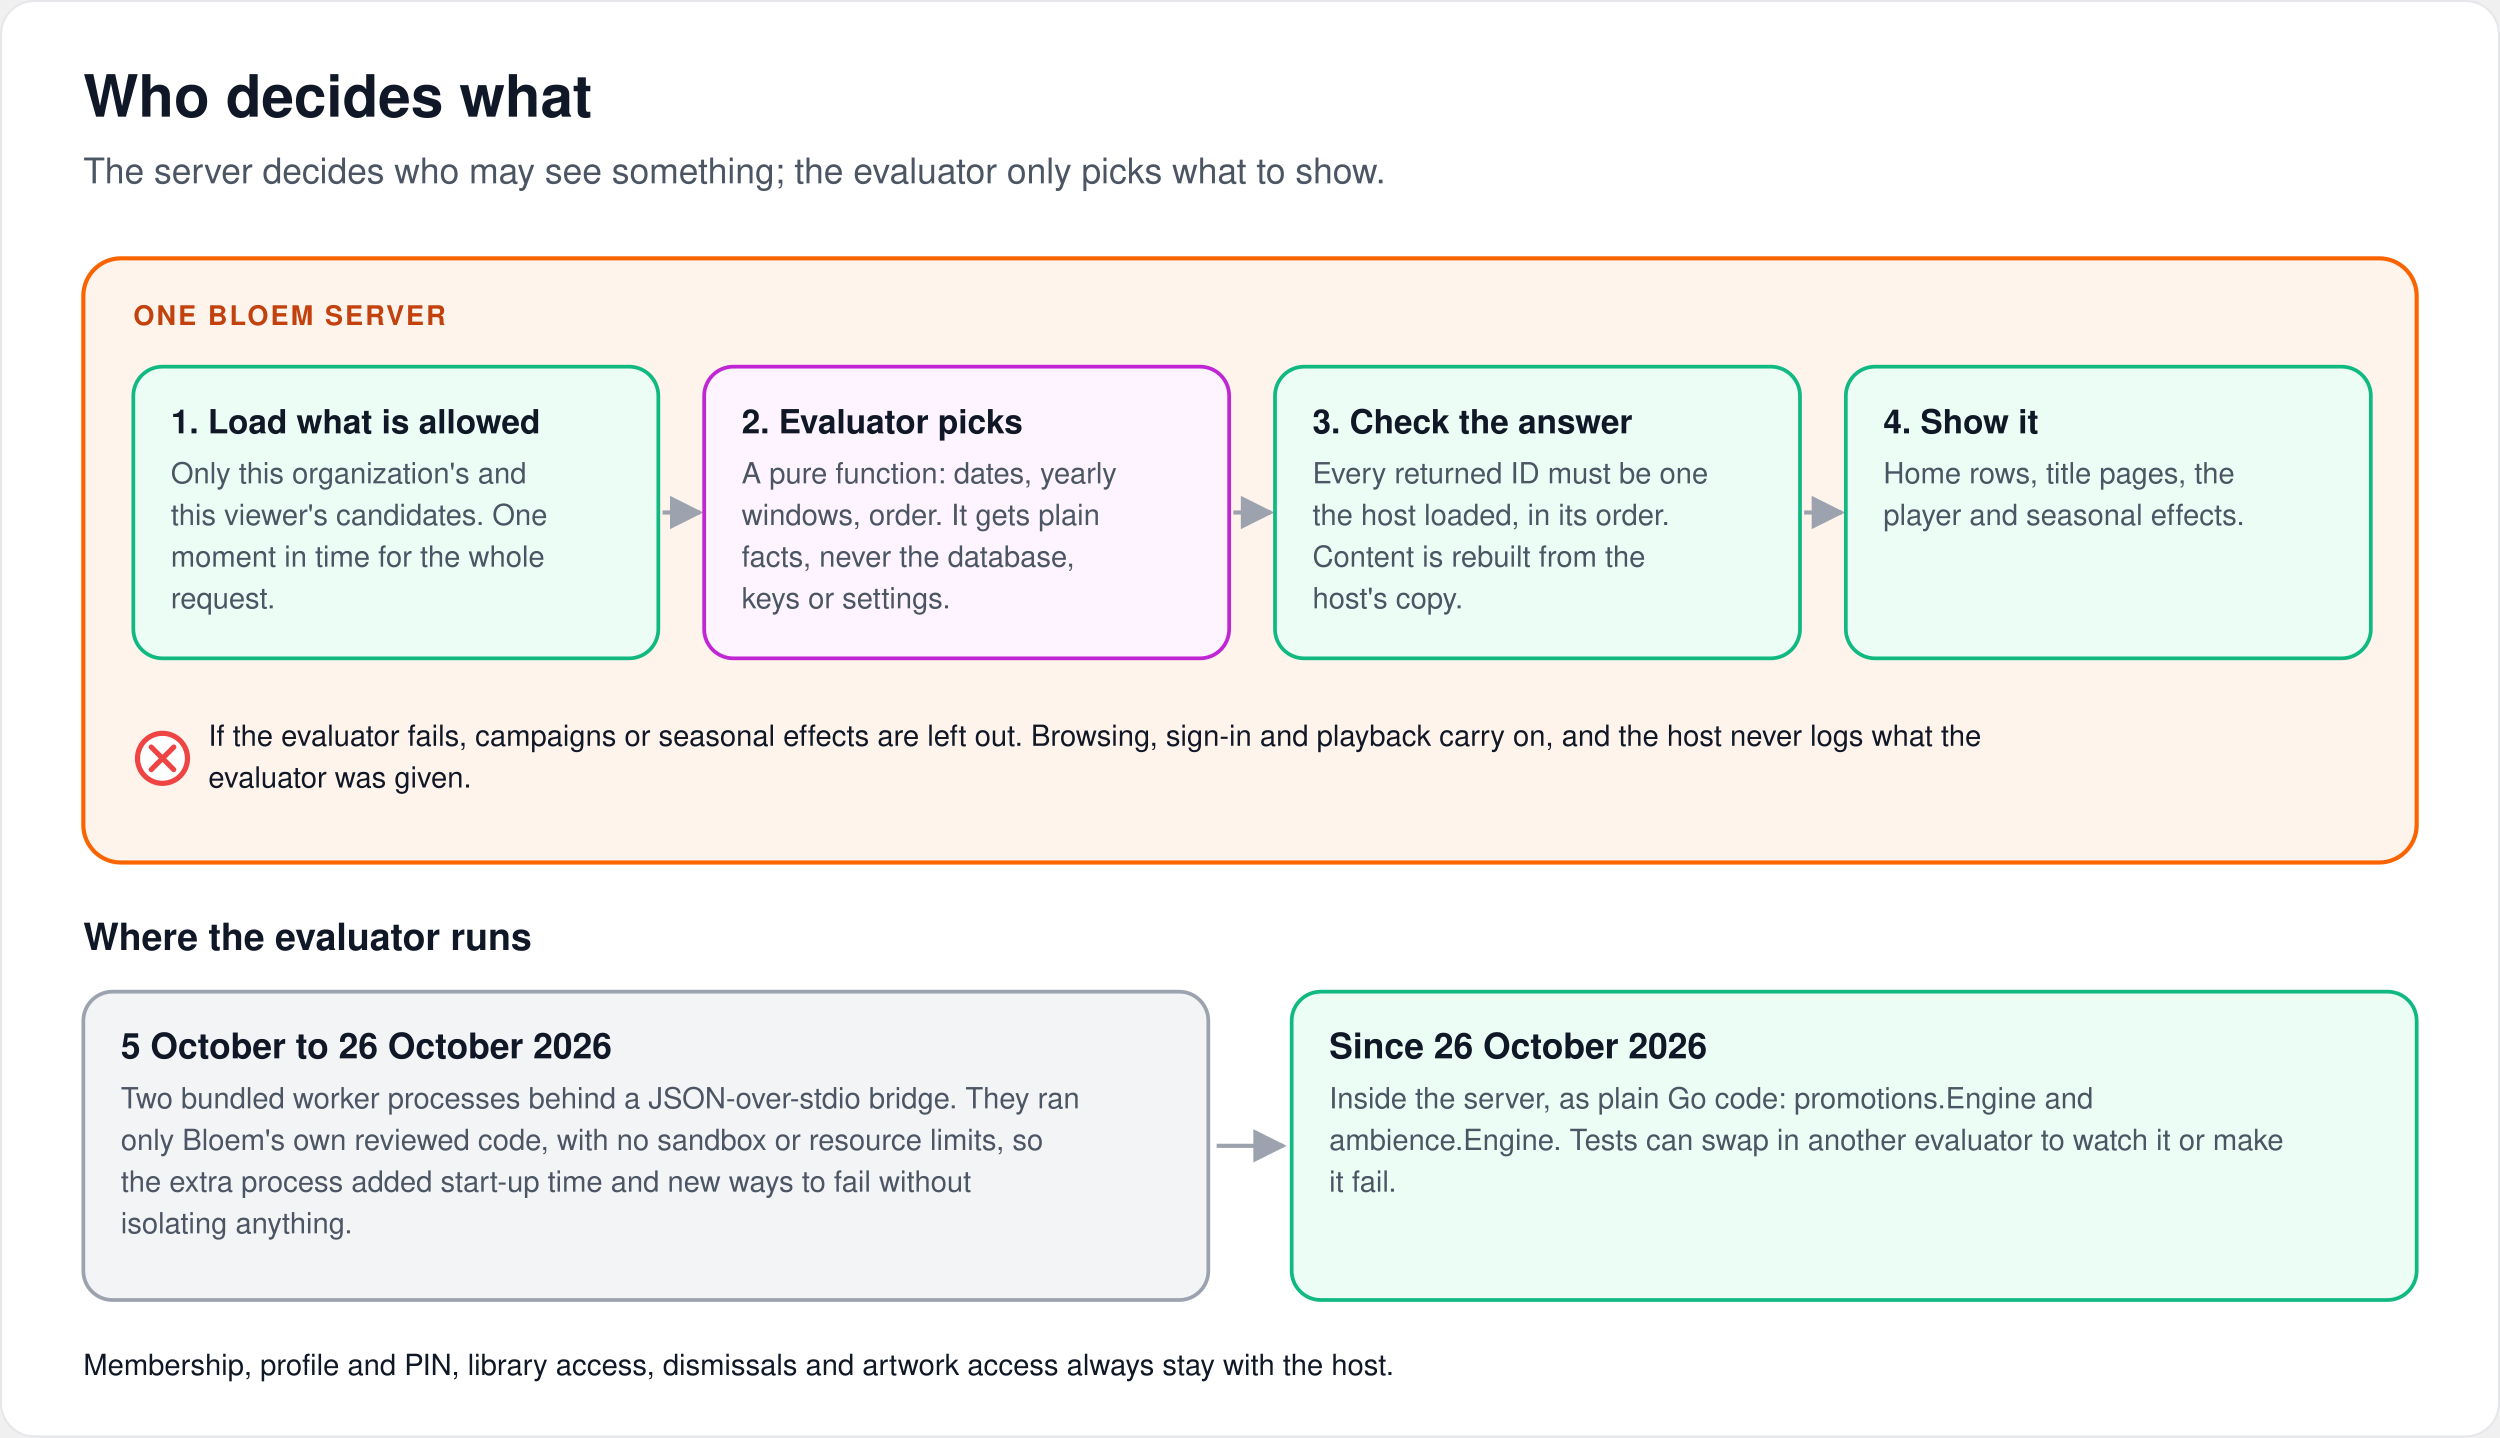
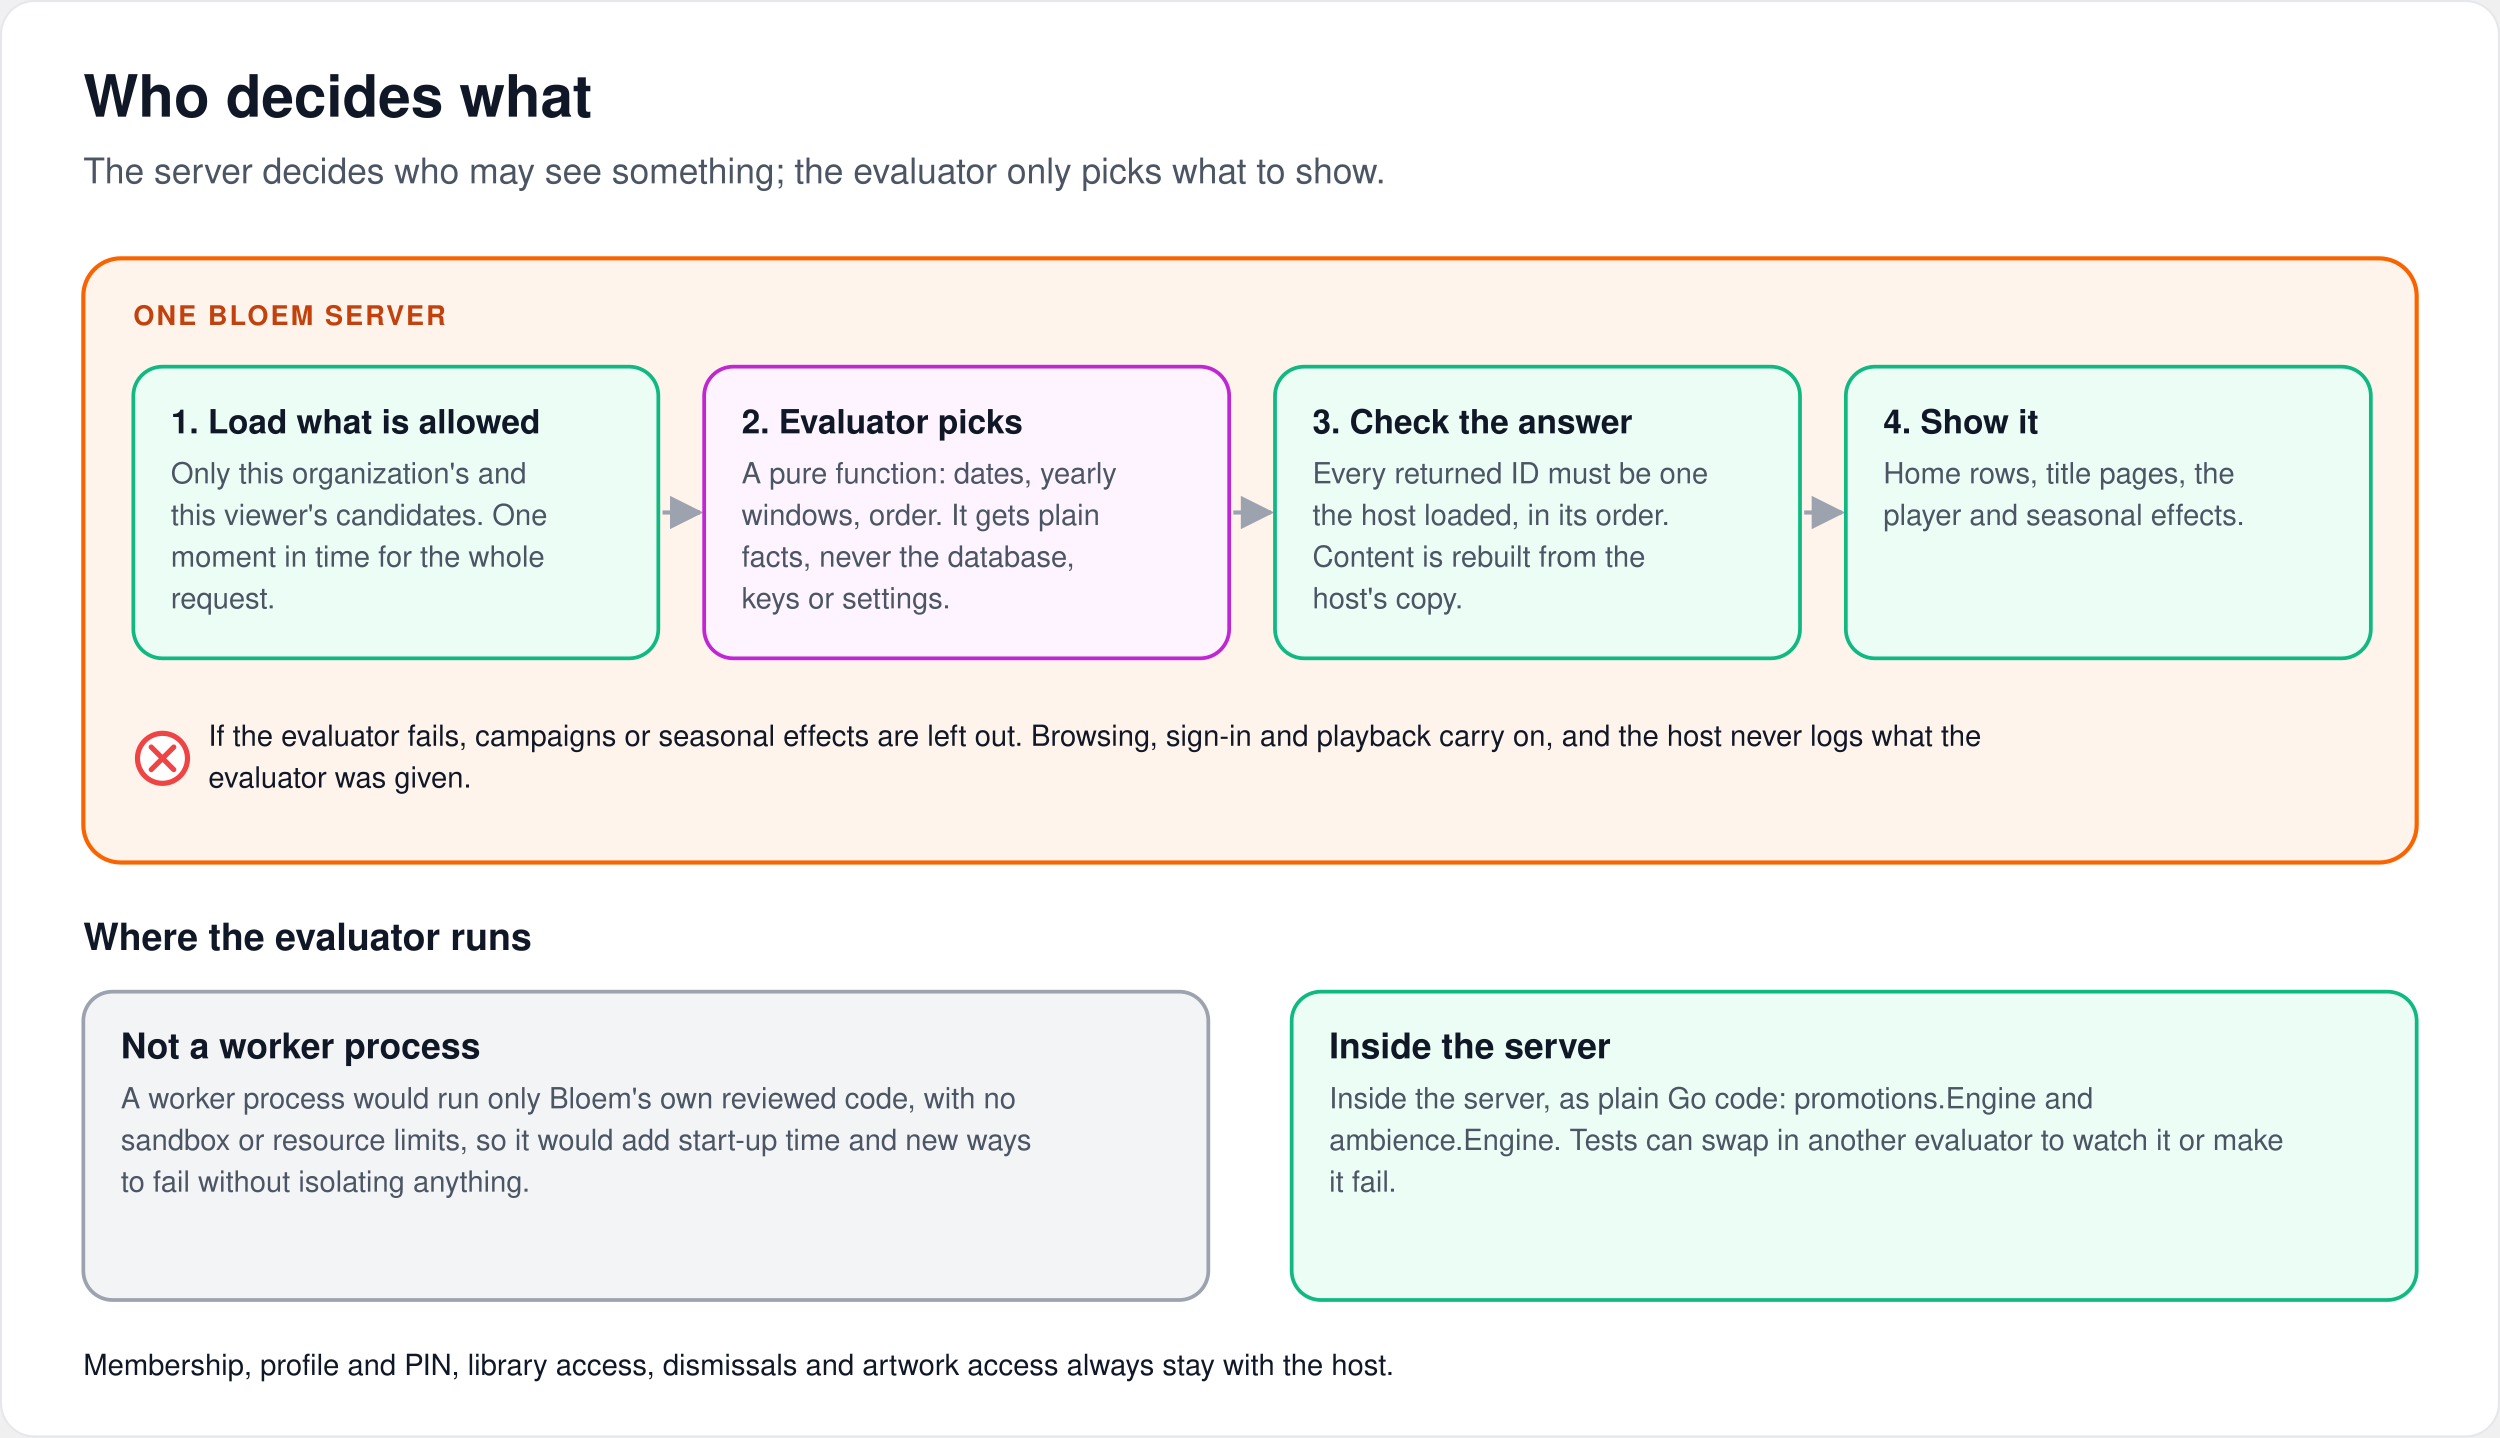
<svg xmlns="http://www.w3.org/2000/svg" width="1200" height="690" viewBox="0 0 1200 690" role="img" aria-labelledby="t d" font-family="'Segoe UI', 'Helvetica Neue', Helvetica, Arial, sans-serif">
  <defs>
    <marker id="arrow" viewBox="0 0 10 10" refX="9" refY="5" markerWidth="8" markerHeight="8" orient="auto-start-reverse">
      <path d="M0,0 L10,5 L0,10 z" fill="#9CA3AF" />
    </marker>
  </defs>
  <rect x="0.5" y="0.5" width="1199" height="689" rx="16" fill="#FFFFFF" stroke="#E5E7EB" />
  <text x="40" y="56" font-size="28" font-weight="700" fill="#101827" text-anchor="start">Who decides what</text>
  <text x="40" y="88" font-size="17" font-weight="normal" fill="#4B5563" text-anchor="start">The server decides who may see something; the evaluator only picks what to show.</text>
  <rect x="40" y="124" width="1120" height="290" rx="18" fill="#FFF4EC" stroke="#FA6400" stroke-width="2" />
  <text x="64" y="156" font-size="13" font-weight="700" fill="#C2410C" text-anchor="start" letter-spacing="1">ONE BLOEM SERVER</text>
  <rect x="64" y="176" width="252" height="140" rx="14" fill="#ECFDF5" stroke="#10B981" stroke-width="1.8" />
  <text x="82" y="208" font-size="16" font-weight="700" fill="#101827" text-anchor="start">1. Load what is allowed</text>
  <text x="82" y="232" font-size="14" font-weight="normal" fill="#4B5563" text-anchor="start">Only this organization's and</text>
  <text x="82" y="252" font-size="14" font-weight="normal" fill="#4B5563" text-anchor="start">this viewer's candidates. One</text>
  <text x="82" y="272" font-size="14" font-weight="normal" fill="#4B5563" text-anchor="start">moment in time for the whole</text>
  <text x="82" y="292" font-size="14" font-weight="normal" fill="#4B5563" text-anchor="start">request.</text>
  <line x1="318" y1="246" x2="336" y2="246" stroke="#9CA3AF" stroke-width="2" marker-end="url(#arrow)" />
  <rect x="338" y="176" width="252" height="140" rx="14" fill="#FDF4FF" stroke="#C026D3" stroke-width="1.8" />
  <text x="356" y="208" font-size="16" font-weight="700" fill="#101827" text-anchor="start">2. Evaluator picks</text>
  <text x="356" y="232" font-size="14" font-weight="normal" fill="#4B5563" text-anchor="start">A pure function: dates, yearly</text>
  <text x="356" y="252" font-size="14" font-weight="normal" fill="#4B5563" text-anchor="start">windows, order. It gets plain</text>
  <text x="356" y="272" font-size="14" font-weight="normal" fill="#4B5563" text-anchor="start">facts, never the database,</text>
  <text x="356" y="292" font-size="14" font-weight="normal" fill="#4B5563" text-anchor="start">keys or settings.</text>
  <line x1="592" y1="246" x2="610" y2="246" stroke="#9CA3AF" stroke-width="2" marker-end="url(#arrow)" />
  <rect x="612" y="176" width="252" height="140" rx="14" fill="#ECFDF5" stroke="#10B981" stroke-width="1.8" />
  <text x="630" y="208" font-size="16" font-weight="700" fill="#101827" text-anchor="start">3. Check the answer</text>
  <text x="630" y="232" font-size="14" font-weight="normal" fill="#4B5563" text-anchor="start">Every returned ID must be one</text>
  <text x="630" y="252" font-size="14" font-weight="normal" fill="#4B5563" text-anchor="start">the host loaded, in its order.</text>
  <text x="630" y="272" font-size="14" font-weight="normal" fill="#4B5563" text-anchor="start">Content is rebuilt from the</text>
  <text x="630" y="292" font-size="14" font-weight="normal" fill="#4B5563" text-anchor="start">host's copy.</text>
  <line x1="866" y1="246" x2="884" y2="246" stroke="#9CA3AF" stroke-width="2" marker-end="url(#arrow)" />
  <rect x="886" y="176" width="252" height="140" rx="14" fill="#ECFDF5" stroke="#10B981" stroke-width="1.8" />
  <text x="904" y="208" font-size="16" font-weight="700" fill="#101827" text-anchor="start">4. Show it</text>
  <text x="904" y="232" font-size="14" font-weight="normal" fill="#4B5563" text-anchor="start">Home rows, title pages, the</text>
  <text x="904" y="252" font-size="14" font-weight="normal" fill="#4B5563" text-anchor="start">player and seasonal effects.</text>
  <circle cx="78" cy="364" r="12" fill="#FFFFFF" stroke="#EF4444" stroke-width="2.5" />
  <path d="M72.6,358.6 L83.4,369.4 M83.4,358.6 L72.6,369.4" stroke="#EF4444" stroke-width="2.5" stroke-linecap="round" />
  <text x="100" y="358" font-size="14" font-weight="normal" fill="#101827" text-anchor="start">If the evaluator fails, campaigns or seasonal effects are left out. Browsing, sign-in and playback carry on, and the host never logs what the</text>
  <text x="100" y="378" font-size="14" font-weight="normal" fill="#101827" text-anchor="start">evaluator was given.</text>
  <text x="40" y="456" font-size="18" font-weight="700" fill="#101827" text-anchor="start">Where the evaluator runs</text>
  <rect x="40" y="476" width="540" height="148" rx="14" fill="#F3F4F6" stroke="#9CA3AF" stroke-width="1.8" />
-   <text x="58" y="508" font-size="17" font-weight="700" fill="#101827" text-anchor="start">5 October to 26 October 2026</text>
-   <text x="58" y="532" font-size="14" font-weight="normal" fill="#4B5563" text-anchor="start">Two bundled worker processes behind a JSON-over-stdio bridge. They ran</text>
-   <text x="58" y="552" font-size="14" font-weight="normal" fill="#4B5563" text-anchor="start">only Bloem's own reviewed code, with no sandbox or resource limits, so</text>
-   <text x="58" y="572" font-size="14" font-weight="normal" fill="#4B5563" text-anchor="start">the extra process added start-up time and new ways to fail without</text>
-   <text x="58" y="592" font-size="14" font-weight="normal" fill="#4B5563" text-anchor="start">isolating anything.</text>
+   <text x="58" y="508" font-size="17" font-weight="700" fill="#101827" text-anchor="start">Not a worker process</text>
+   <text x="58" y="532" font-size="14" font-weight="normal" fill="#4B5563" text-anchor="start">A worker process would run only Bloem's own reviewed code, with no</text>
+   <text x="58" y="552" font-size="14" font-weight="normal" fill="#4B5563" text-anchor="start">sandbox or resource limits, so it would add start-up time and new ways</text>
+   <text x="58" y="572" font-size="14" font-weight="normal" fill="#4B5563" text-anchor="start">to fail without isolating anything.</text>
  <rect x="620" y="476" width="540" height="148" rx="14" fill="#ECFDF5" stroke="#10B981" stroke-width="1.8" />
-   <text x="638" y="508" font-size="17" font-weight="700" fill="#101827" text-anchor="start">Since 26 October 2026</text>
+   <text x="638" y="508" font-size="17" font-weight="700" fill="#101827" text-anchor="start">Inside the server</text>
  <text x="638" y="532" font-size="14" font-weight="normal" fill="#4B5563" text-anchor="start">Inside the server, as plain Go code: promotions.Engine and</text>
  <text x="638" y="552" font-size="14" font-weight="normal" fill="#4B5563" text-anchor="start">ambience.Engine. Tests can swap in another evaluator to watch it or make</text>
  <text x="638" y="572" font-size="14" font-weight="normal" fill="#4B5563" text-anchor="start">it fail.</text>
-   <line x1="584" y1="550" x2="616" y2="550" stroke="#9CA3AF" stroke-width="2" marker-end="url(#arrow)" />
  <text x="40" y="660" font-size="14" font-weight="normal" fill="#101827" text-anchor="start">Membership, profile and PIN, library access, dismissals and artwork access always stay with the host.</text>
</svg>
